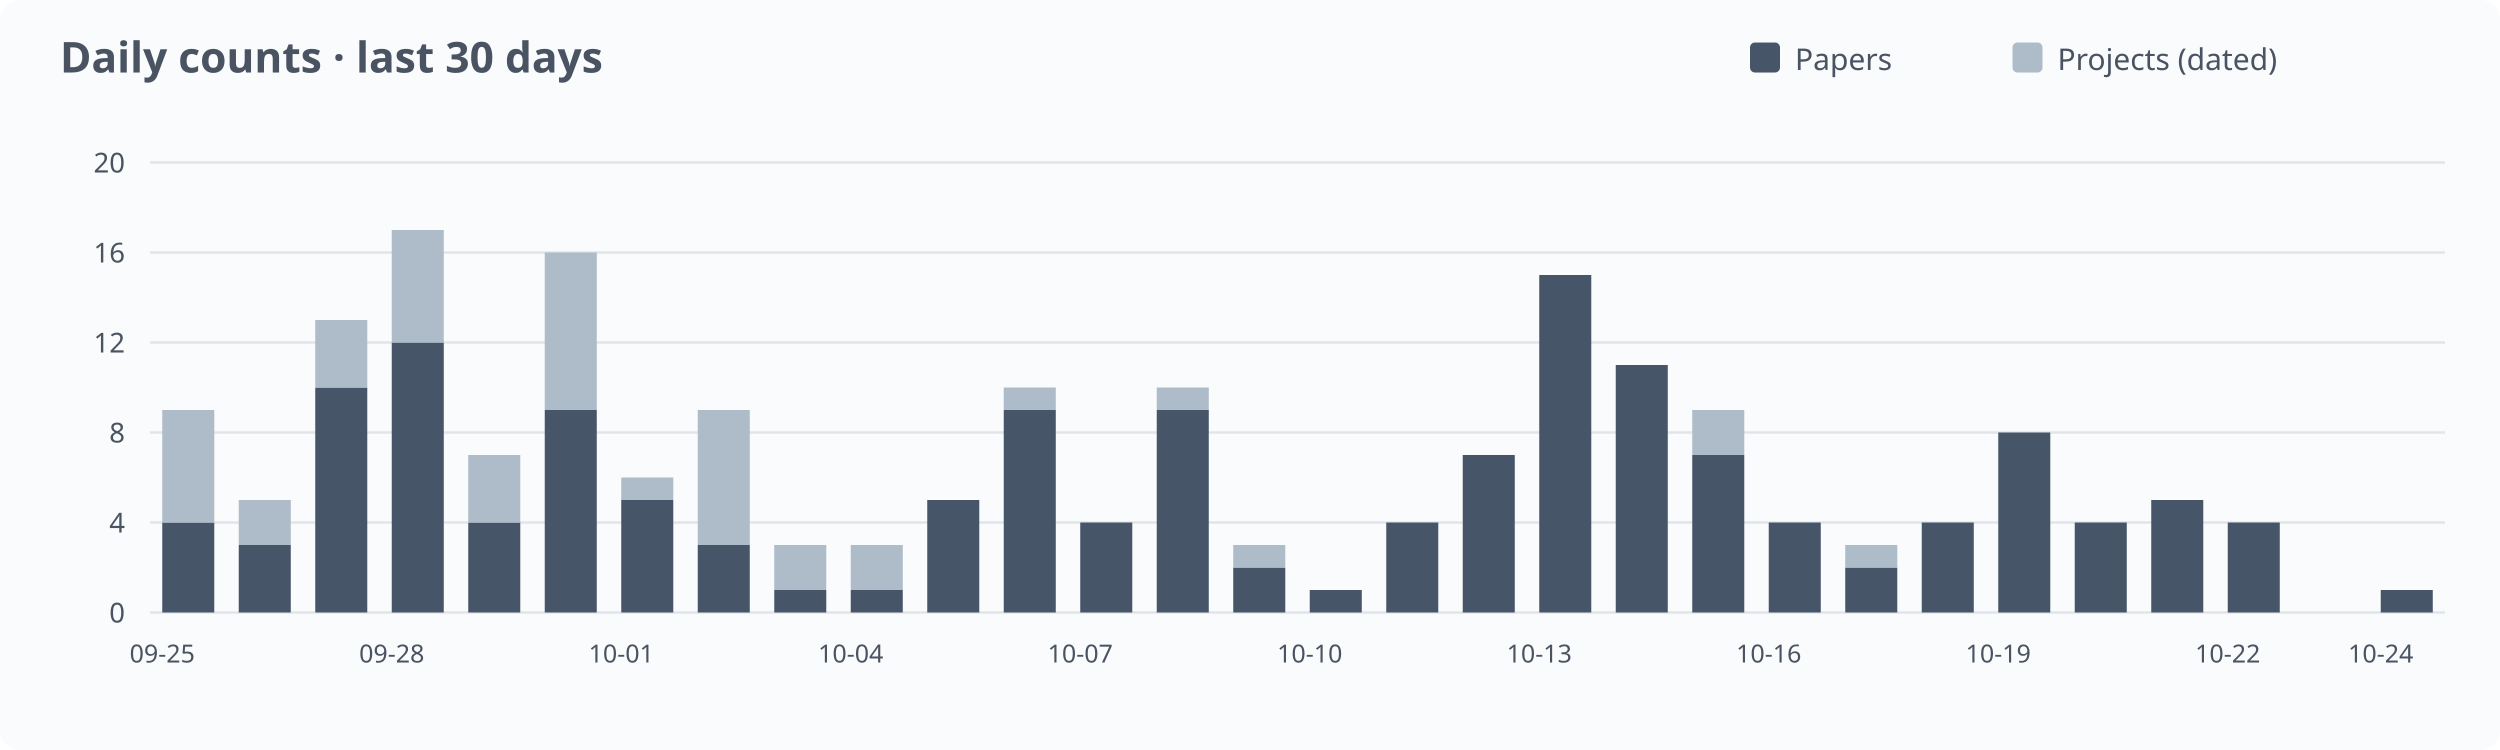
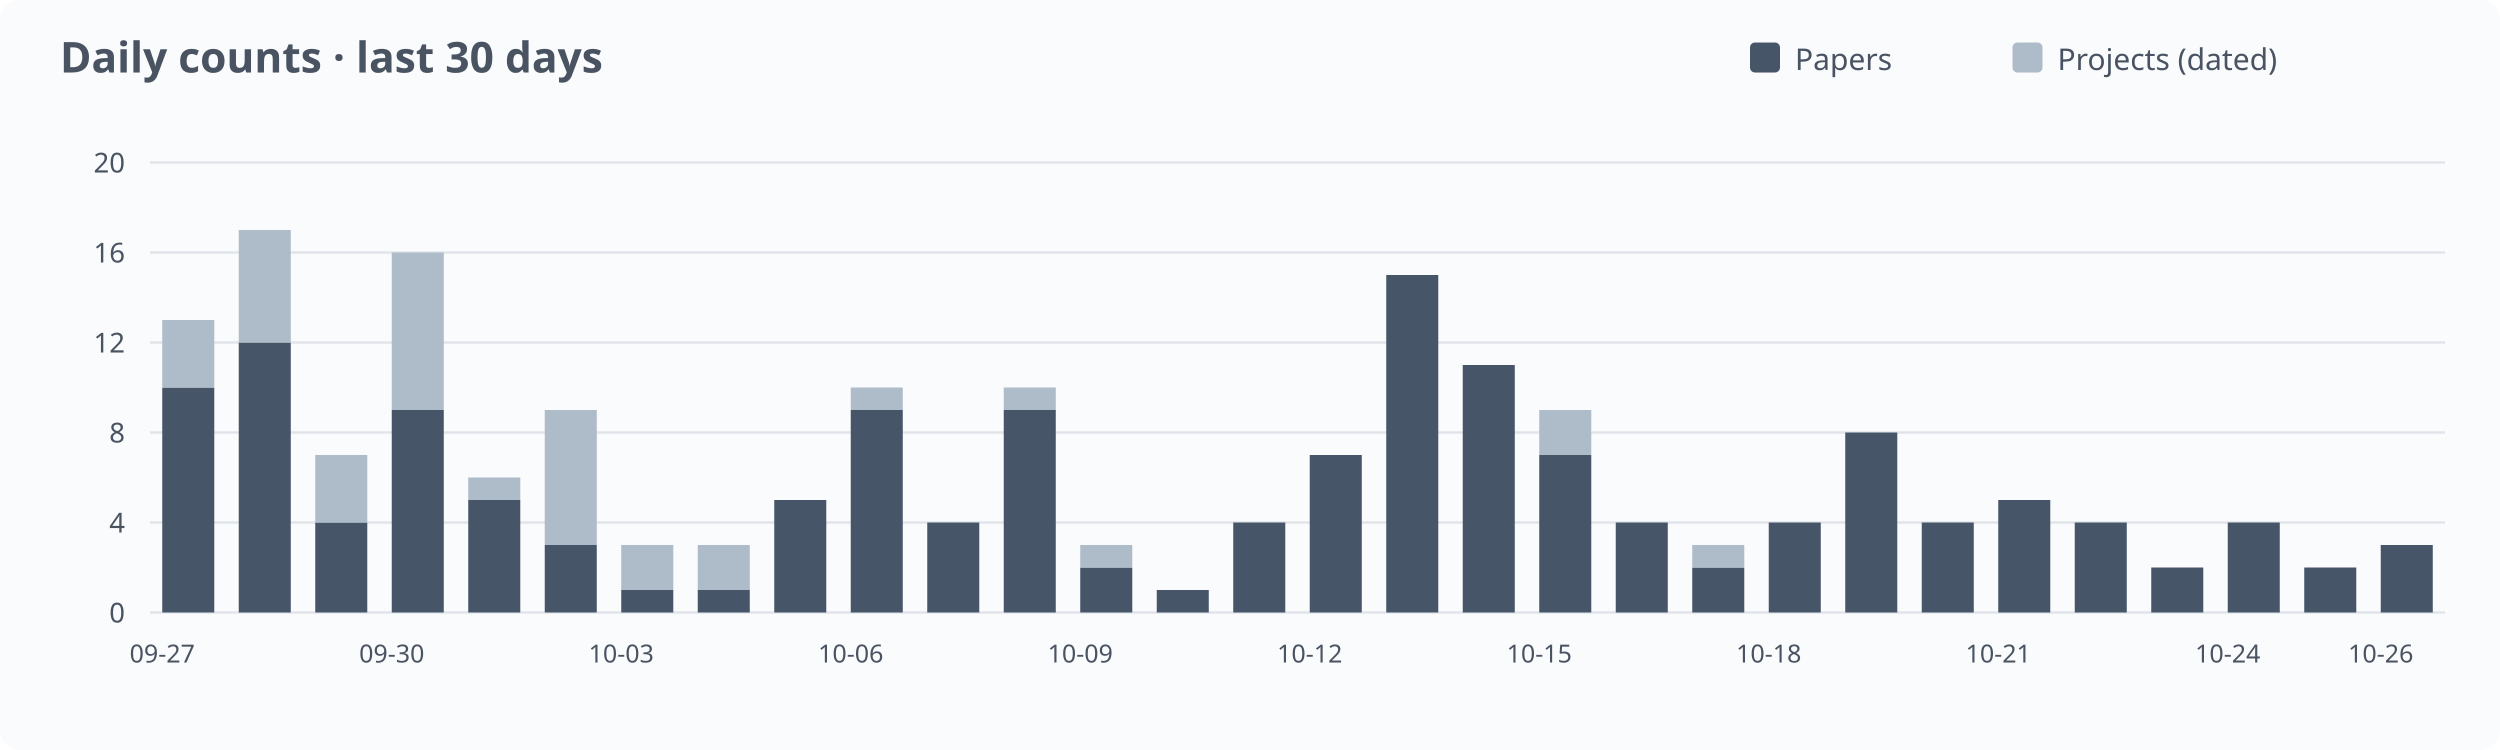
<svg xmlns="http://www.w3.org/2000/svg" width="1000" height="300" viewBox="0 0 1000 300" role="img" aria-labelledby="title desc">
  <rect width="100%" height="100%" rx="8" fill="#fafbfc" />
  <g font-family="system-ui,sans-serif" fill="#495362">
    <text x="24" y="29" font-size="17" font-weight="600">Daily counts · last 30 days</text>
    <rect x="700" y="17" width="12" height="12" rx="2" fill="#475569" />
    <text x="718" y="28" font-size="12">Papers</text>
    <rect x="805" y="17" width="12" height="12" rx="2" fill="#aebbc9" />
    <text x="823" y="28" font-size="12">Projects (dated)</text>
    <path d="M60 245.0H978" stroke="#e1e5ea" />
    <text x="50" y="249.0" text-anchor="end" font-size="11">0</text>
    <path d="M60 209.0H978" stroke="#e1e5ea" />
    <text x="50" y="213.0" text-anchor="end" font-size="11">4</text>
    <path d="M60 173.0H978" stroke="#e1e5ea" />
    <text x="50" y="177.0" text-anchor="end" font-size="11">8</text>
    <path d="M60 137.0H978" stroke="#e1e5ea" />
    <text x="50" y="141.0" text-anchor="end" font-size="11">12</text>
    <path d="M60 101.0H978" stroke="#e1e5ea" />
    <text x="50" y="105.0" text-anchor="end" font-size="11">16</text>
    <path d="M60 65.0H978" stroke="#e1e5ea" />
    <text x="50" y="69.0" text-anchor="end" font-size="11">20</text>
-     <rect x="64.90" y="209.00" width="20.81" height="36.00" fill="#475569" />
-     <rect x="64.90" y="164.00" width="20.81" height="45.00" fill="#aebbc9" />
-     <text x="64.90" y="265" text-anchor="middle" font-size="10">09-25</text>
-     <rect x="95.50" y="218.00" width="20.81" height="27.00" fill="#475569" />
-     <rect x="95.50" y="200.00" width="20.81" height="18.00" fill="#aebbc9" />
-     <rect x="126.10" y="155.00" width="20.81" height="90.00" fill="#475569" />
-     <rect x="126.10" y="128.00" width="20.81" height="27.00" fill="#aebbc9" />
-     <rect x="156.70" y="137.00" width="20.81" height="108.00" fill="#475569" />
-     <rect x="156.70" y="92.00" width="20.81" height="45.00" fill="#aebbc9" />
-     <text x="156.70" y="265" text-anchor="middle" font-size="10">09-28</text>
-     <rect x="187.30" y="209.00" width="20.81" height="36.00" fill="#475569" />
-     <rect x="187.30" y="182.00" width="20.81" height="27.00" fill="#aebbc9" />
-     <rect x="217.90" y="164.00" width="20.81" height="81.00" fill="#475569" />
-     <rect x="217.90" y="101.00" width="20.81" height="63.00" fill="#aebbc9" />
-     <rect x="248.50" y="200.00" width="20.81" height="45.00" fill="#475569" />
-     <rect x="248.50" y="191.00" width="20.81" height="9.00" fill="#aebbc9" />
-     <text x="248.50" y="265" text-anchor="middle" font-size="10">10-01</text>
-     <rect x="279.10" y="218.00" width="20.81" height="27.00" fill="#475569" />
-     <rect x="279.10" y="164.00" width="20.81" height="54.00" fill="#aebbc9" />
-     <rect x="309.70" y="236.00" width="20.81" height="9.00" fill="#475569" />
-     <rect x="309.70" y="218.00" width="20.81" height="18.00" fill="#aebbc9" />
-     <rect x="340.30" y="236.00" width="20.81" height="9.00" fill="#475569" />
-     <rect x="340.30" y="218.00" width="20.81" height="18.00" fill="#aebbc9" />
-     <text x="340.30" y="265" text-anchor="middle" font-size="10">10-04</text>
-     <rect x="370.90" y="200.00" width="20.81" height="45.00" fill="#475569" />
-     <rect x="370.90" y="200.00" width="20.81" height="0.00" fill="#aebbc9" />
+     <rect x="64.90" y="155.00" width="20.81" height="90.00" fill="#475569" />
+     <rect x="64.90" y="128.00" width="20.81" height="27.00" fill="#aebbc9" />
+     <text x="64.90" y="265" text-anchor="middle" font-size="10">09-27</text>
+     <rect x="95.50" y="137.00" width="20.81" height="108.00" fill="#475569" />
+     <rect x="95.50" y="92.00" width="20.81" height="45.00" fill="#aebbc9" />
+     <rect x="126.10" y="209.00" width="20.81" height="36.00" fill="#475569" />
+     <rect x="126.10" y="182.00" width="20.81" height="27.00" fill="#aebbc9" />
+     <rect x="156.70" y="164.00" width="20.81" height="81.00" fill="#475569" />
+     <rect x="156.70" y="101.00" width="20.81" height="63.00" fill="#aebbc9" />
+     <text x="156.70" y="265" text-anchor="middle" font-size="10">09-30</text>
+     <rect x="187.30" y="200.00" width="20.81" height="45.00" fill="#475569" />
+     <rect x="187.30" y="191.00" width="20.81" height="9.00" fill="#aebbc9" />
+     <rect x="217.90" y="218.00" width="20.81" height="27.00" fill="#475569" />
+     <rect x="217.90" y="164.00" width="20.81" height="54.00" fill="#aebbc9" />
+     <rect x="248.50" y="236.00" width="20.81" height="9.00" fill="#475569" />
+     <rect x="248.50" y="218.00" width="20.81" height="18.00" fill="#aebbc9" />
+     <text x="248.50" y="265" text-anchor="middle" font-size="10">10-03</text>
+     <rect x="279.10" y="236.00" width="20.81" height="9.00" fill="#475569" />
+     <rect x="279.10" y="218.00" width="20.81" height="18.00" fill="#aebbc9" />
+     <rect x="309.70" y="200.00" width="20.81" height="45.00" fill="#475569" />
+     <rect x="309.70" y="200.00" width="20.81" height="0.00" fill="#aebbc9" />
+     <rect x="340.30" y="164.00" width="20.81" height="81.00" fill="#475569" />
+     <rect x="340.30" y="155.00" width="20.81" height="9.00" fill="#aebbc9" />
+     <text x="340.30" y="265" text-anchor="middle" font-size="10">10-06</text>
+     <rect x="370.90" y="209.00" width="20.81" height="36.00" fill="#475569" />
+     <rect x="370.90" y="209.00" width="20.81" height="0.00" fill="#aebbc9" />
    <rect x="401.50" y="164.00" width="20.81" height="81.00" fill="#475569" />
    <rect x="401.50" y="155.00" width="20.81" height="9.00" fill="#aebbc9" />
-     <rect x="432.10" y="209.00" width="20.81" height="36.00" fill="#475569" />
-     <rect x="432.10" y="209.00" width="20.81" height="0.00" fill="#aebbc9" />
-     <text x="432.10" y="265" text-anchor="middle" font-size="10">10-07</text>
-     <rect x="462.70" y="164.00" width="20.81" height="81.00" fill="#475569" />
-     <rect x="462.70" y="155.00" width="20.81" height="9.00" fill="#aebbc9" />
-     <rect x="493.30" y="227.00" width="20.81" height="18.00" fill="#475569" />
-     <rect x="493.30" y="218.00" width="20.81" height="9.00" fill="#aebbc9" />
-     <rect x="523.90" y="236.00" width="20.81" height="9.00" fill="#475569" />
-     <rect x="523.90" y="236.00" width="20.81" height="0.00" fill="#aebbc9" />
-     <text x="523.90" y="265" text-anchor="middle" font-size="10">10-10</text>
-     <rect x="554.50" y="209.00" width="20.81" height="36.00" fill="#475569" />
-     <rect x="554.50" y="209.00" width="20.81" height="0.00" fill="#aebbc9" />
-     <rect x="585.10" y="182.00" width="20.81" height="63.00" fill="#475569" />
-     <rect x="585.10" y="182.00" width="20.81" height="0.00" fill="#aebbc9" />
-     <rect x="615.70" y="110.00" width="20.81" height="135.00" fill="#475569" />
-     <rect x="615.70" y="110.00" width="20.81" height="0.00" fill="#aebbc9" />
-     <text x="615.70" y="265" text-anchor="middle" font-size="10">10-13</text>
-     <rect x="646.30" y="146.00" width="20.81" height="99.00" fill="#475569" />
-     <rect x="646.30" y="146.00" width="20.81" height="0.00" fill="#aebbc9" />
-     <rect x="676.90" y="182.00" width="20.81" height="63.00" fill="#475569" />
-     <rect x="676.90" y="164.00" width="20.81" height="18.00" fill="#aebbc9" />
+     <rect x="432.10" y="227.00" width="20.81" height="18.00" fill="#475569" />
+     <rect x="432.10" y="218.00" width="20.81" height="9.00" fill="#aebbc9" />
+     <text x="432.10" y="265" text-anchor="middle" font-size="10">10-09</text>
+     <rect x="462.70" y="236.00" width="20.81" height="9.00" fill="#475569" />
+     <rect x="462.70" y="236.00" width="20.81" height="0.00" fill="#aebbc9" />
+     <rect x="493.30" y="209.00" width="20.81" height="36.00" fill="#475569" />
+     <rect x="493.30" y="209.00" width="20.81" height="0.00" fill="#aebbc9" />
+     <rect x="523.90" y="182.00" width="20.81" height="63.00" fill="#475569" />
+     <rect x="523.90" y="182.00" width="20.81" height="0.00" fill="#aebbc9" />
+     <text x="523.90" y="265" text-anchor="middle" font-size="10">10-12</text>
+     <rect x="554.50" y="110.00" width="20.81" height="135.00" fill="#475569" />
+     <rect x="554.50" y="110.00" width="20.81" height="0.00" fill="#aebbc9" />
+     <rect x="585.10" y="146.00" width="20.81" height="99.00" fill="#475569" />
+     <rect x="585.10" y="146.00" width="20.81" height="0.00" fill="#aebbc9" />
+     <rect x="615.70" y="182.00" width="20.81" height="63.00" fill="#475569" />
+     <rect x="615.70" y="164.00" width="20.81" height="18.00" fill="#aebbc9" />
+     <text x="615.70" y="265" text-anchor="middle" font-size="10">10-15</text>
+     <rect x="646.30" y="209.00" width="20.81" height="36.00" fill="#475569" />
+     <rect x="646.30" y="209.00" width="20.81" height="0.00" fill="#aebbc9" />
+     <rect x="676.90" y="227.00" width="20.81" height="18.00" fill="#475569" />
+     <rect x="676.90" y="218.00" width="20.81" height="9.00" fill="#aebbc9" />
    <rect x="707.50" y="209.00" width="20.81" height="36.00" fill="#475569" />
    <rect x="707.50" y="209.00" width="20.81" height="0.00" fill="#aebbc9" />
-     <text x="707.50" y="265" text-anchor="middle" font-size="10">10-16</text>
-     <rect x="738.10" y="227.00" width="20.81" height="18.00" fill="#475569" />
-     <rect x="738.10" y="218.00" width="20.81" height="9.00" fill="#aebbc9" />
+     <text x="707.50" y="265" text-anchor="middle" font-size="10">10-18</text>
+     <rect x="738.10" y="173.00" width="20.81" height="72.00" fill="#475569" />
+     <rect x="738.10" y="173.00" width="20.81" height="0.00" fill="#aebbc9" />
    <rect x="768.70" y="209.00" width="20.81" height="36.00" fill="#475569" />
    <rect x="768.70" y="209.00" width="20.81" height="0.00" fill="#aebbc9" />
-     <rect x="799.30" y="173.00" width="20.81" height="72.00" fill="#475569" />
-     <rect x="799.30" y="173.00" width="20.81" height="0.00" fill="#aebbc9" />
-     <text x="799.30" y="265" text-anchor="middle" font-size="10">10-19</text>
+     <rect x="799.30" y="200.00" width="20.81" height="45.00" fill="#475569" />
+     <rect x="799.30" y="200.00" width="20.81" height="0.00" fill="#aebbc9" />
+     <text x="799.30" y="265" text-anchor="middle" font-size="10">10-21</text>
    <rect x="829.90" y="209.00" width="20.81" height="36.00" fill="#475569" />
    <rect x="829.90" y="209.00" width="20.81" height="0.00" fill="#aebbc9" />
-     <rect x="860.50" y="200.00" width="20.81" height="45.00" fill="#475569" />
-     <rect x="860.50" y="200.00" width="20.81" height="0.00" fill="#aebbc9" />
+     <rect x="860.50" y="227.00" width="20.81" height="18.00" fill="#475569" />
+     <rect x="860.50" y="227.00" width="20.81" height="0.00" fill="#aebbc9" />
    <rect x="891.10" y="209.00" width="20.81" height="36.00" fill="#475569" />
    <rect x="891.10" y="209.00" width="20.81" height="0.00" fill="#aebbc9" />
-     <text x="891.10" y="265" text-anchor="middle" font-size="10">10-22</text>
-     <rect x="921.70" y="245.00" width="20.81" height="0.00" fill="#475569" />
-     <rect x="921.70" y="245.00" width="20.81" height="0.00" fill="#aebbc9" />
-     <rect x="952.30" y="236.00" width="20.81" height="9.00" fill="#475569" />
-     <rect x="952.30" y="236.00" width="20.81" height="0.00" fill="#aebbc9" />
-     <text x="952.30" y="265" text-anchor="middle" font-size="10">10-24</text>
+     <text x="891.10" y="265" text-anchor="middle" font-size="10">10-24</text>
+     <rect x="921.70" y="227.00" width="20.81" height="18.00" fill="#475569" />
+     <rect x="921.70" y="227.00" width="20.81" height="0.00" fill="#aebbc9" />
+     <rect x="952.30" y="218.00" width="20.81" height="27.00" fill="#475569" />
+     <rect x="952.30" y="218.00" width="20.81" height="0.00" fill="#aebbc9" />
+     <text x="952.30" y="265" text-anchor="middle" font-size="10">10-26</text>
  </g>
</svg>
